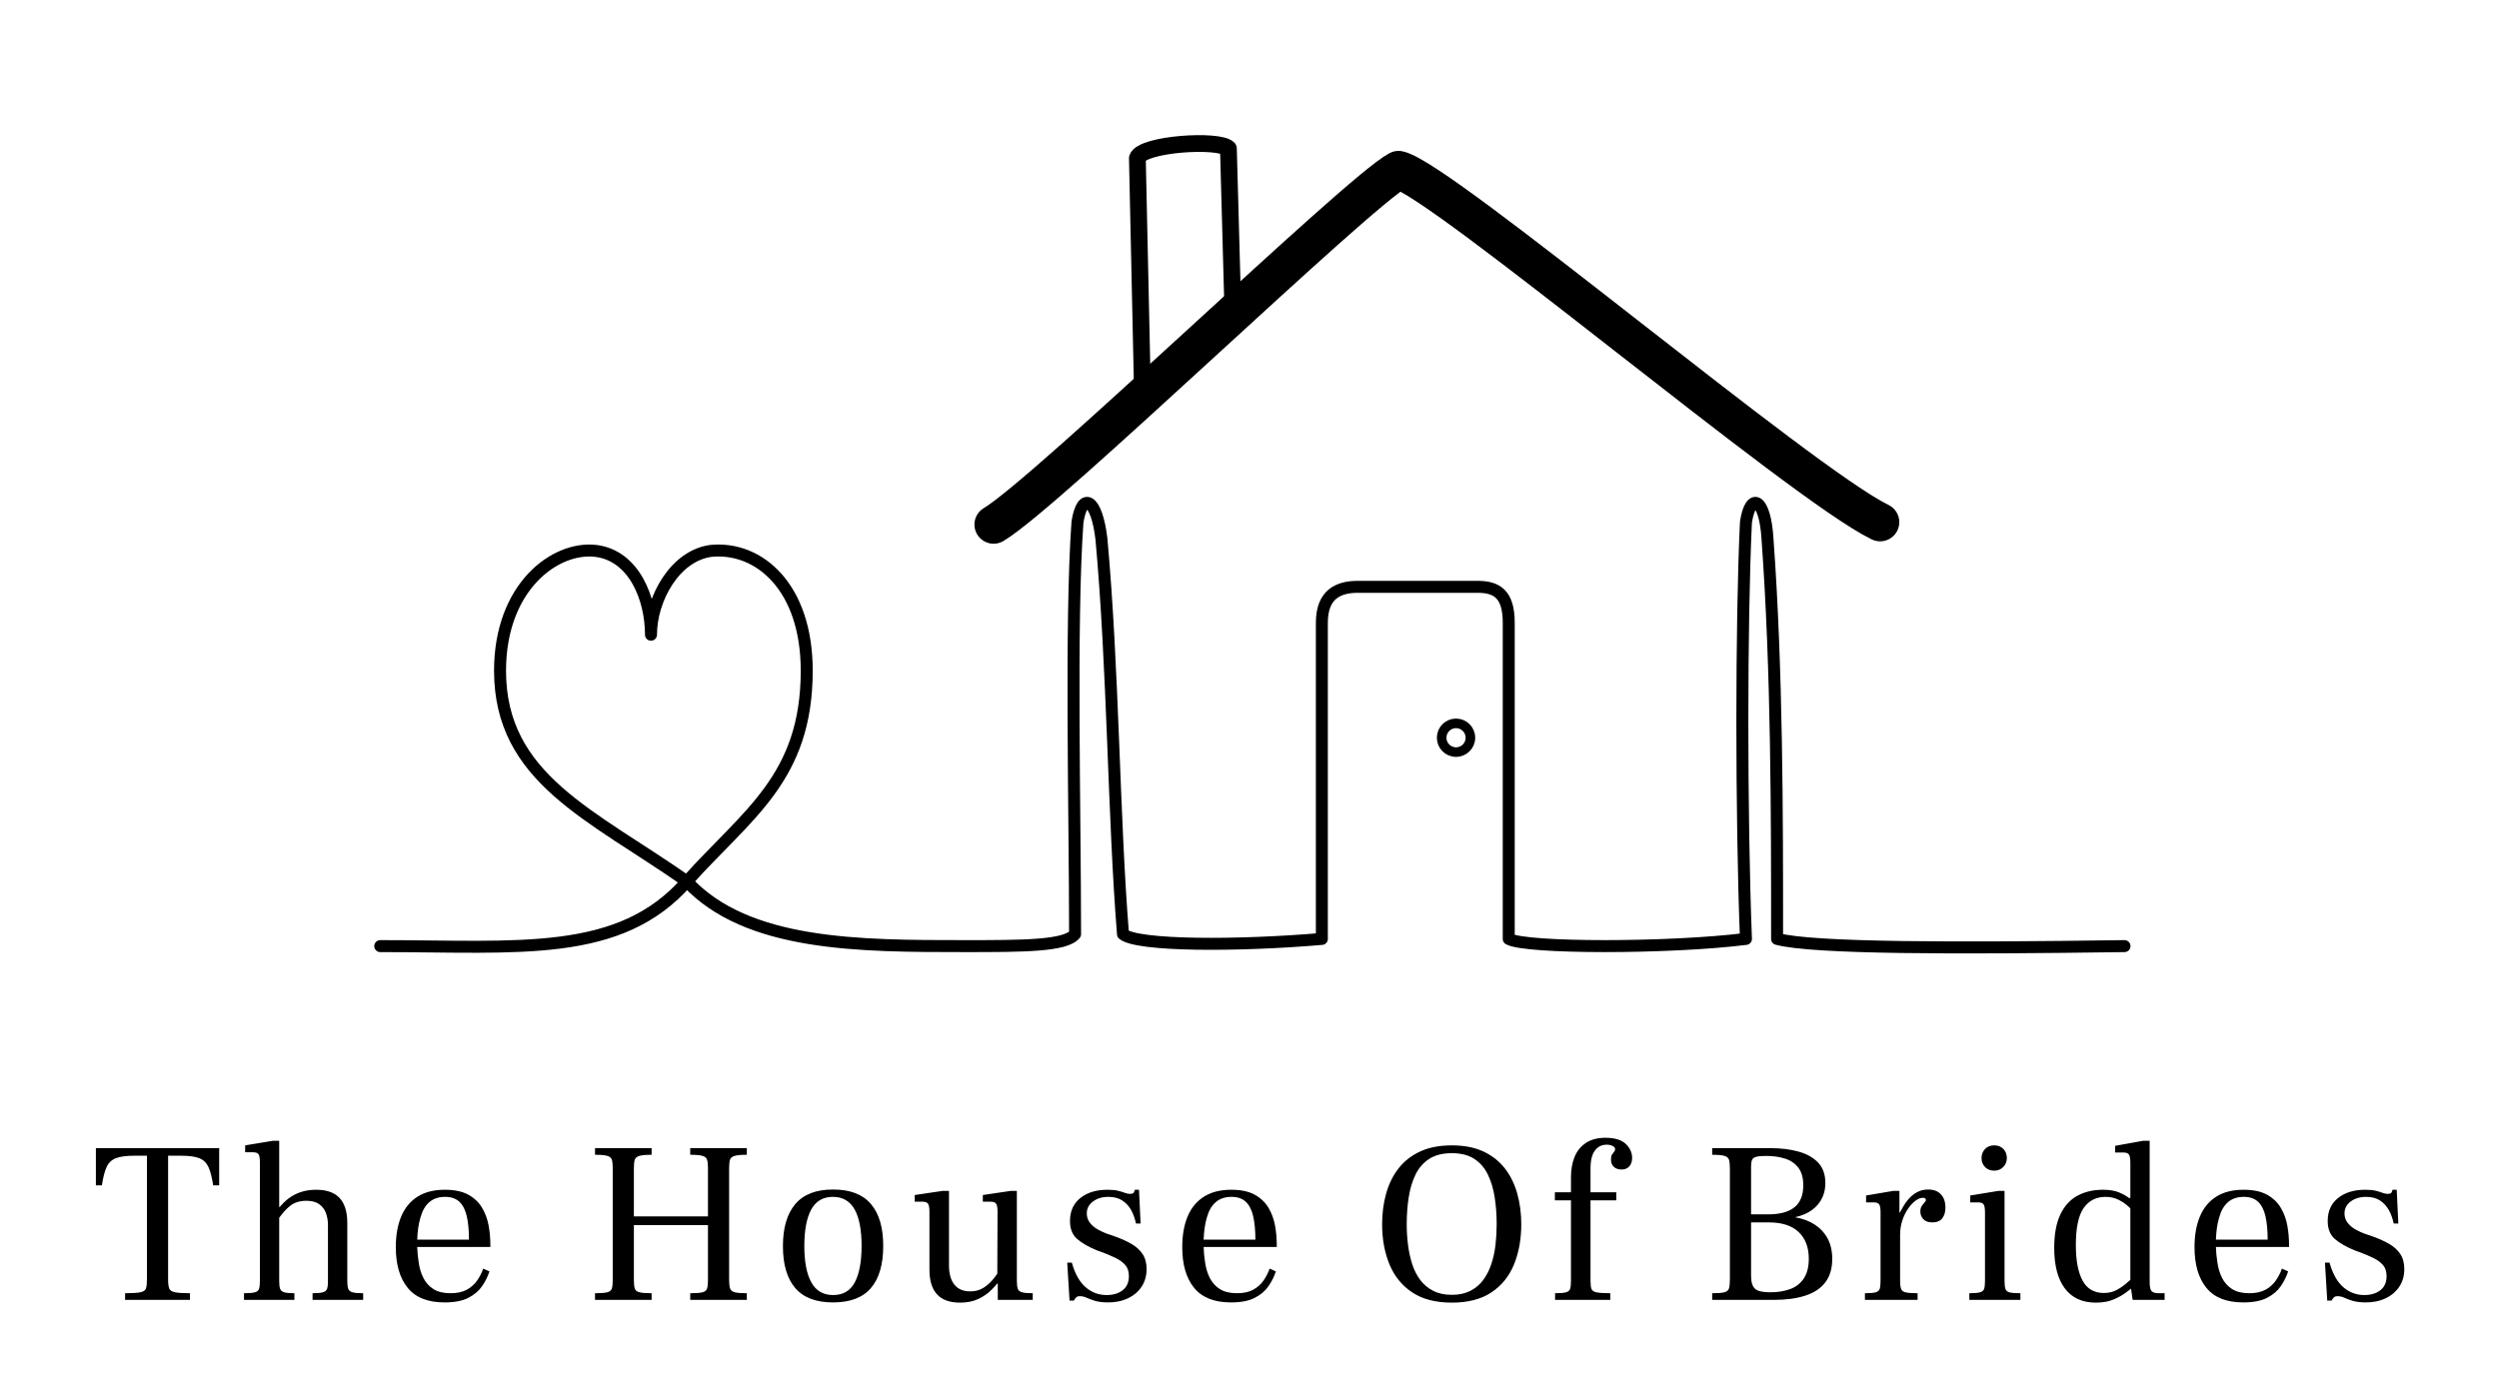
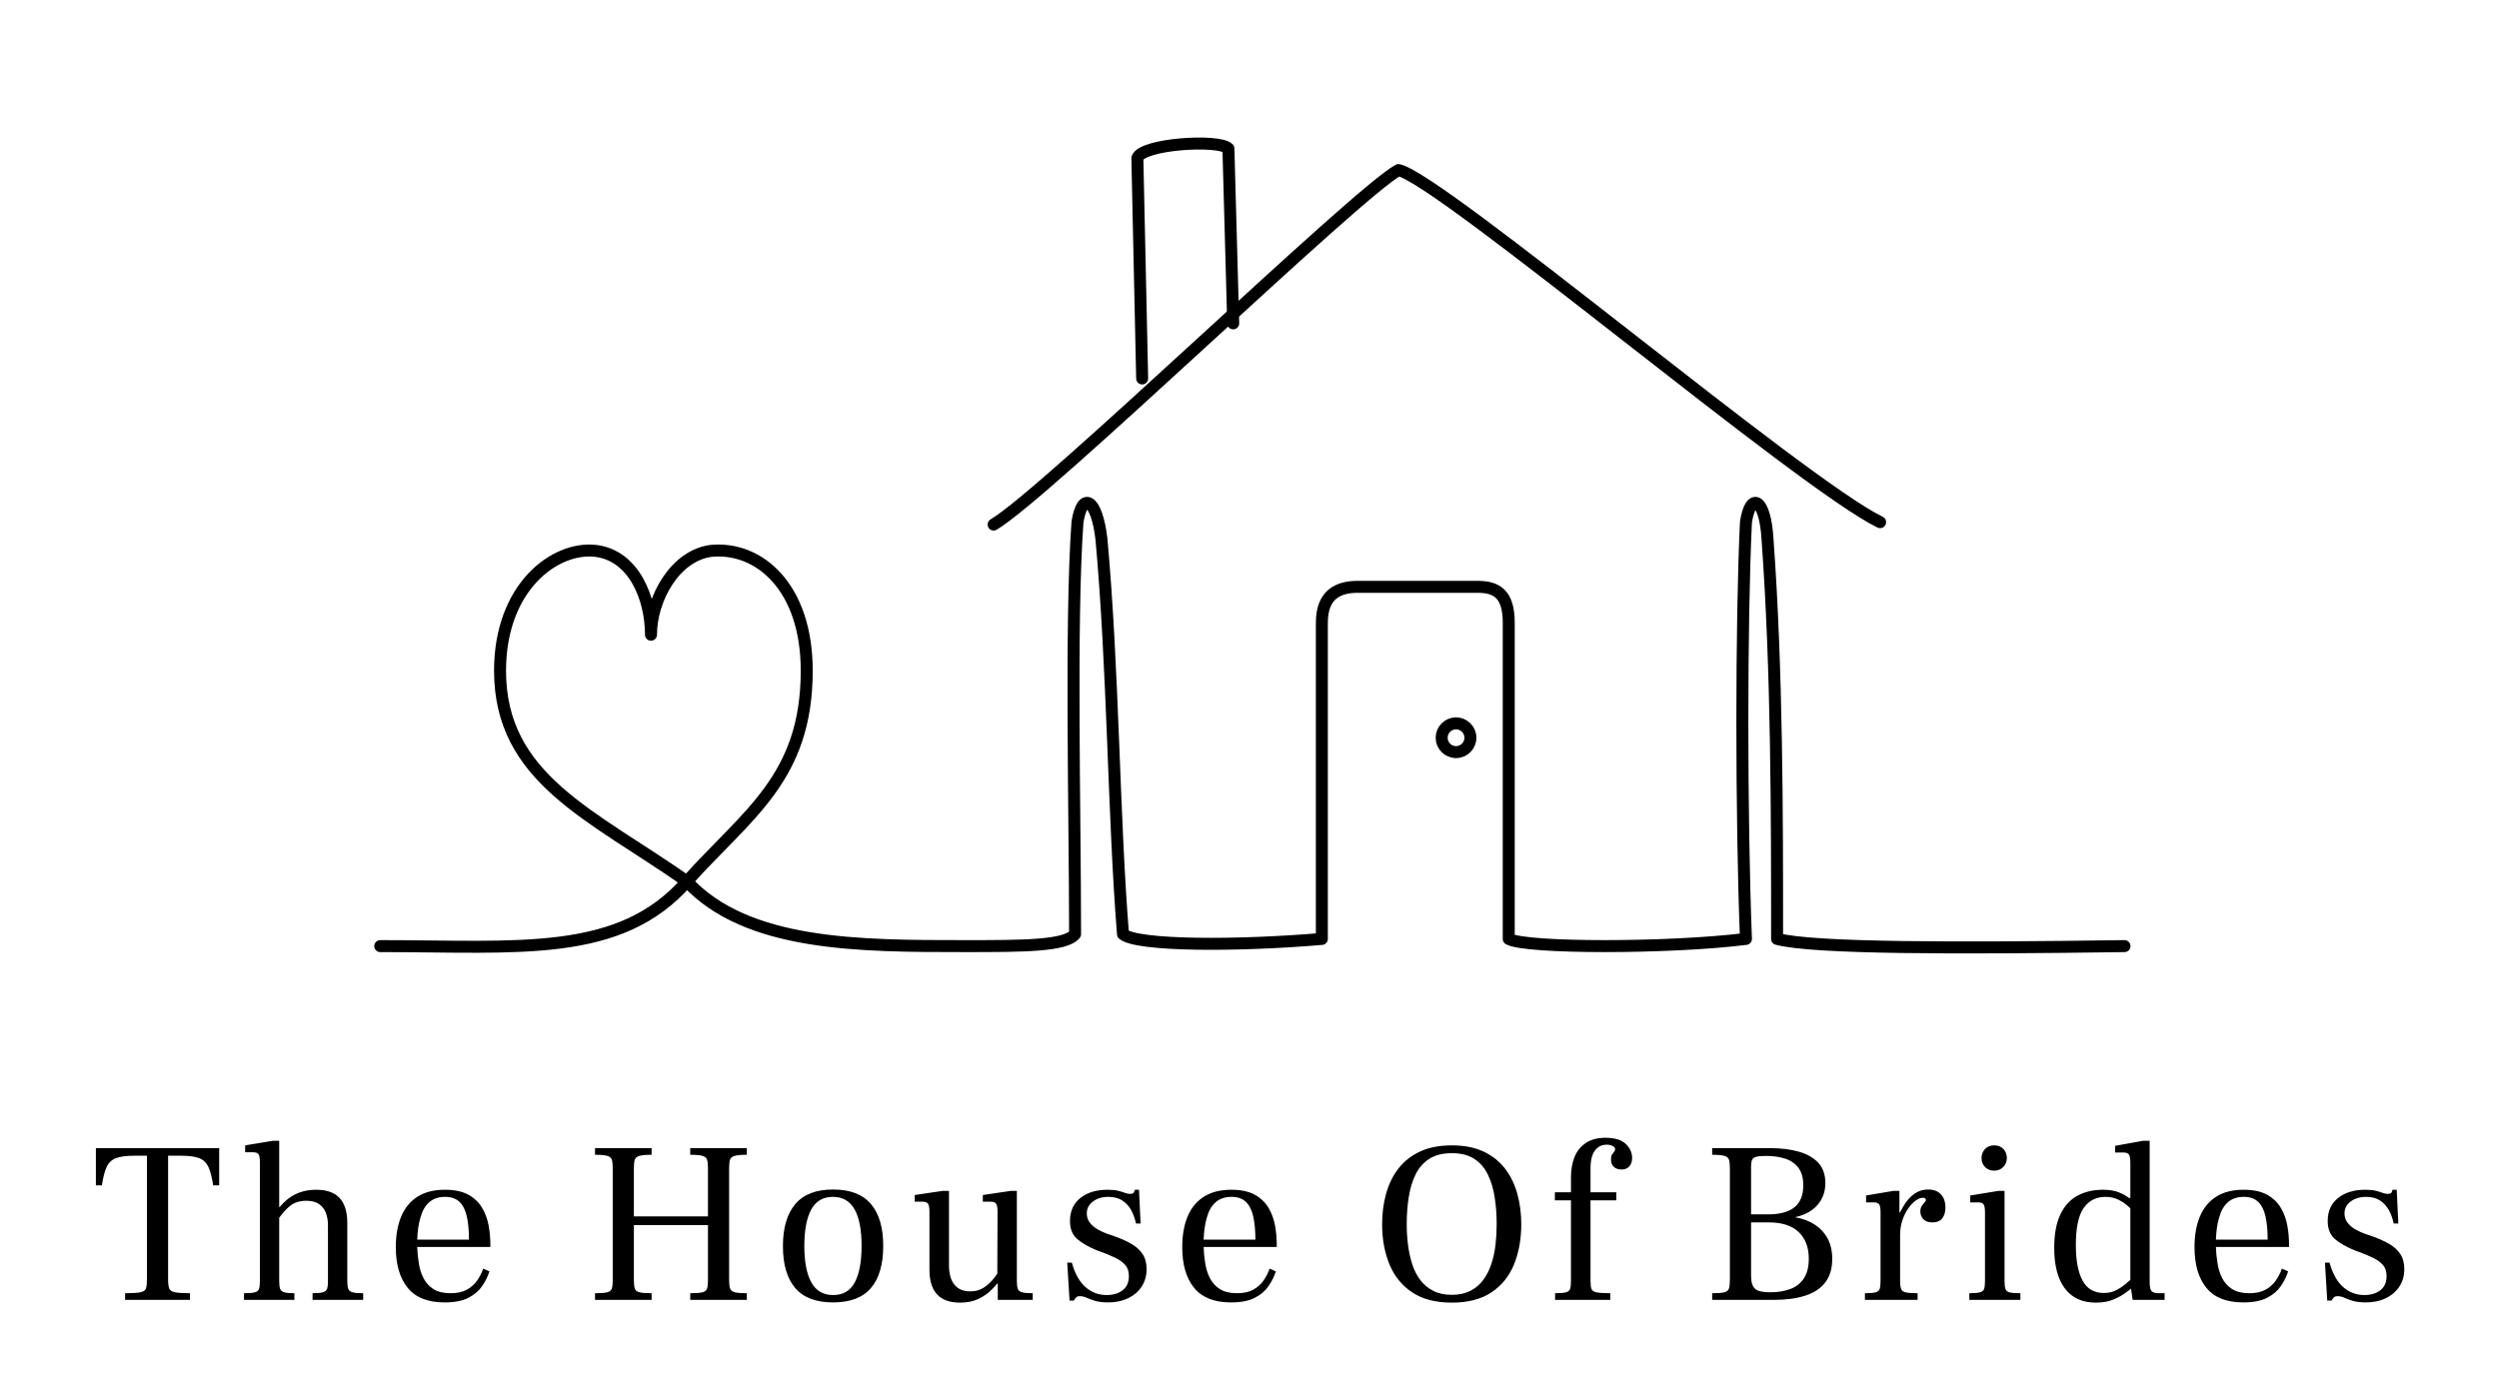
<svg xmlns="http://www.w3.org/2000/svg" viewBox="0 0 1043 584" role="img" aria-label="The House Of Brides">
  <g transform="translate(96.7 -260.0)">
    <g fill="none" stroke="currentColor" stroke-linecap="round" stroke-linejoin="round">
      <path id="line" stroke-width="5" d="M 62 655 C 120 655 162 660 190 628 C 150 600 112 585 112 540 C 112 505 135 488 152 490 C 168 492 175 510 175 525 C 175 510 185 492 200 490 C 220 488 240 505 240 540 C 240 585 215 600 190 628 C 215 655 262 655 306 655 C 330 655 348 655 352 650 C 352 600 350 520 353 478 C 355 465 361 468 363 485 C 368 540 368 600 372 650 C 378 655 420 655 455 652 L 455 520 C 455 508 462 505 470 505 L 520 505 C 528 505 533 508 533 520 L 533 652 C 540 656 600 656 632 652 C 630 600 630 520 632 478 C 634 465 640 468 641 485 C 645 540 645 600 645 652 C 660 656 720 656 790 655" />
-       <path id="roof" stroke-width="16" d="M 318 479 C 340 466 470 340 487 331 C 505 335 655 462 688 478" />
-       <path id="chimney" stroke-width="7" d="M 380 418 L 378 326 C 380 320 412 318 416 322 L 418 395" />
-       <circle id="knob" stroke-width="4" cx="511" cy="568" r="6" />
+       <path id="roof" stroke-width="5" d="M 318 479 C 340 466 470 340 487 331 C 505 335 655 462 688 478" />
+       <path id="chimney" stroke-width="5" d="M 380 418 L 378 326 C 380 320 412 318 416 322 L 418 395" />
+       <circle id="knob" stroke-width="5" cx="511" cy="568" r="6" />
    </g>
  </g>
  <path fill="currentColor" transform="translate(38.1 542.7)" d="M41.18 0L14.11 0L14.11-2.78Q18.53-2.78 20.45-3.17Q22.37-3.55 22.80-4.75Q23.23-5.95 23.23-8.54L23.23-60.19L18.05-60.19Q12.86-60.19 10.22-59.14Q7.58-58.08 6.38-55.44Q5.18-52.80 4.42-47.81L1.92-47.81L1.92-63.36L53.38-63.36L53.38-47.81L50.88-47.81Q50.11-52.80 48.91-55.44Q47.71-58.08 45.12-59.14Q42.53-60.19 37.34-60.19L32.06-60.19L32.06-8.54Q32.06-5.95 32.54-4.75Q33.02-3.55 34.99-3.17Q36.96-2.78 41.18-2.78L41.18 0M113.47 0L92.35 0L92.35-2.78Q95.33-2.78 96.67-3.17Q98.02-3.55 98.40-4.61Q98.78-5.66 98.78-7.78L98.78-31.10Q98.78-33.98 97.92-36.29Q97.06-38.59 95.09-39.98Q93.12-41.38 89.76-41.38Q85.54-41.38 82.75-39.07Q80.45-37.15 78.43-34.27L78.43-7.78Q78.43-5.66 78.82-4.61Q79.20-3.55 80.54-3.17Q81.89-2.78 84.77-2.78L84.77 0L63.74 0L63.74-2.78Q66.91-2.78 68.30-3.17Q69.70-3.55 70.03-4.66Q70.37-5.76 70.37-7.97L70.37-57.50Q70.37-60 69.79-60.82Q69.22-61.63 67.49-61.63L64.22-61.63L64.22-64.51L75.84-66.43L78.43-66.43L78.43-38.78L78.62-38.78Q80.35-40.80 82.18-42.24Q84.58-44.06 87.46-45.02Q90.34-45.98 93.89-45.98Q100.42-45.98 103.63-42.53Q106.85-39.07 106.85-32.16L106.85-7.97Q106.85-5.76 107.23-4.66Q107.62-3.55 109.01-3.17Q110.40-2.78 113.47-2.78L113.47 0M147.46 1.06Q136.99 1.06 132.05-5.04Q127.10-11.14 127.10-21.98Q127.10-29.47 129.36-34.85Q131.62-40.22 136.18-43.10Q140.74-45.98 147.55-45.98Q153.60-45.98 157.34-43.92Q161.09-41.86 163.10-38.45Q165.12-35.04 165.84-31.01Q166.56-26.98 166.56-22.94L166.56-22.08L136.03-22.08Q136.13-18.91 136.61-15.94Q137.09-12.19 138.58-9.22Q140.06-6.24 142.80-4.51Q145.54-2.78 149.95-2.78Q154.08-2.78 156.77-4.27Q159.46-5.76 161.09-8.16Q162.72-10.56 163.58-13.06L166.18-11.90Q165.12-8.64 163.06-5.66Q160.99-2.69 157.30-0.82Q153.60 1.06 147.46 1.06M136.03-25.15L157.63-25.15Q157.63-30.91 156.72-34.90Q155.81-38.88 153.65-40.94Q151.49-43.01 147.65-43.01Q143.62-43.01 141.07-40.80Q138.53-38.59 137.38-34.37Q136.22-30.53 136.03-25.15M233.86 0L210.24 0L210.24-2.78Q213.79-2.78 215.33-3.17Q216.86-3.55 217.25-4.70Q217.63-5.86 217.63-8.16L217.63-55.10Q217.63-57.41 217.25-58.56Q216.86-59.71 215.33-60.14Q213.79-60.58 210.24-60.58L210.24-63.36L233.86-63.36L233.86-60.58Q230.40-60.58 228.82-60.14Q227.23-59.71 226.85-58.56Q226.46-57.41 226.46-55.10L226.46-34.85L257.38-34.85L257.38-55.10Q257.38-57.41 256.99-58.56Q256.61-59.71 255.07-60.14Q253.54-60.58 249.98-60.58L249.98-63.36L273.60-63.36L273.60-60.58Q270.14-60.58 268.56-60.14Q266.98-59.71 266.59-58.56Q266.21-57.41 266.21-55.10L266.21-8.16Q266.21-5.86 266.64-4.70Q267.07-3.55 268.61-3.17Q270.14-2.78 273.60-2.78L273.60 0L249.98 0L249.98-2.78Q253.54-2.78 255.07-3.17Q256.61-3.55 256.99-4.70Q257.38-5.86 257.38-8.16L257.38-31.20L226.46-31.20L226.46-8.16Q226.46-5.86 226.85-4.70Q227.23-3.55 228.82-3.17Q230.40-2.78 233.86-2.78L233.86 0M309.60 1.06Q298.94 1.06 293.81-4.94Q288.67-10.94 288.67-22.46Q288.67-33.89 293.81-39.98Q298.94-46.08 309.60-46.08Q320.26-46.08 325.39-40.03Q330.53-33.98 330.53-22.56Q330.53-10.94 325.39-4.94Q320.26 1.06 309.60 1.06M309.60-2.02Q315.84-2.02 318.67-7.34Q321.50-12.67 321.50-22.56Q321.50-32.54 318.58-37.78Q315.65-43.01 309.50-43.01Q303.36-43.01 300.48-37.73Q297.60-32.45 297.60-22.46Q297.60-12.58 300.53-7.30Q303.46-2.02 309.60-2.02M362.59 1.15Q356.16 1.15 352.99-2.30Q349.82-5.76 349.82-12.58L349.82-36.77Q349.82-39.26 349.25-40.13Q348.67-40.99 346.94-40.99L343.68-40.99L343.68-43.78L355.30-45.50L357.98-45.50L357.98-14.11Q357.98-11.23 358.85-8.83Q359.71-6.43 361.68-4.99Q363.65-3.55 366.82-3.55Q369.89-3.55 372.19-4.94Q374.50-6.34 376.32-8.54Q377.28-9.70 378.14-10.94L378.24-36.77Q378.24-39.26 377.66-40.13Q377.09-40.99 375.36-40.99L372.10-40.99L372.10-43.78L383.71-45.50L386.30-45.50L386.30-7.97Q386.30-5.76 386.69-4.66Q387.07-3.55 388.46-3.17Q389.86-2.78 392.93-2.78L392.93 0L378.34 0L378.34-6.72L378.14-6.72L378.14-6.91Q377.09-5.57 375.74-4.22Q373.34-1.82 370.13-0.34Q366.91 1.15 362.59 1.15M423.84 1.06Q420.67 0.96 418.70 0.34Q416.74-0.29 415.39-0.91Q414.05-1.54 412.61-1.54Q411.55-1.54 411.07-1.06Q410.59-0.58 410.11 0.29L408.29 0.29L407.33-15.55L409.25-15.55Q411.17-8.64 414.96-5.33Q418.75-2.02 423.74-2.02Q427.87-2.02 430.46-4.03Q433.06-6.05 433.06-9.89Q433.06-12.86 431.52-14.59Q429.98-16.32 427.49-17.52Q424.99-18.72 422.21-19.78L419.81-20.64Q414.43-22.85 411.46-25.44Q408.48-28.03 408.48-32.93Q408.48-39.07 412.80-42.53Q417.12-45.98 424.13-45.98Q426.91-45.98 428.59-45.55Q430.27-45.12 431.38-44.69Q432.48-44.26 433.54-44.26Q434.88-44.26 435.17-44.93Q435.46-45.60 435.55-45.98L437.28-45.98L437.95-31.87L436.03-31.87Q435.36-35.04 433.97-37.54Q432.58-40.03 430.27-41.52Q427.97-43.01 424.51-43.01Q420.67-43.01 418.08-41.09Q415.49-39.17 415.49-36.10Q415.49-33.89 416.78-32.21Q418.08-30.53 420.05-29.42Q422.02-28.32 423.84-27.65L426.43-26.78Q430.85-25.25 433.97-23.47Q437.09-21.70 438.77-19.15Q440.45-16.61 440.45-12.86Q440.45-8.64 438.34-5.47Q436.22-2.30 432.48-0.58Q428.74 1.15 423.84 1.06M475.68 1.06Q465.22 1.06 460.27-5.04Q455.33-11.14 455.33-21.98Q455.33-29.47 457.58-34.85Q459.84-40.22 464.40-43.10Q468.96-45.98 475.78-45.98Q481.82-45.98 485.57-43.92Q489.31-41.86 491.33-38.45Q493.34-35.04 494.06-31.01Q494.78-26.98 494.78-22.94L494.78-22.08L464.26-22.08Q464.35-18.91 464.83-15.94Q465.31-12.19 466.80-9.22Q468.29-6.24 471.02-4.51Q473.76-2.78 478.18-2.78Q482.30-2.78 484.99-4.27Q487.68-5.76 489.31-8.16Q490.94-10.56 491.81-13.06L494.40-11.90Q493.34-8.64 491.28-5.66Q489.22-2.69 485.52-0.82Q481.82 1.06 475.68 1.06M464.26-25.15L485.86-25.15Q485.86-30.91 484.94-34.90Q484.03-38.88 481.87-40.94Q479.71-43.01 475.87-43.01Q471.84-43.01 469.30-40.80Q466.75-38.59 465.60-34.37Q464.45-30.53 464.26-25.15M567.84 1.15Q557.76 1.15 551.33-3.12Q544.90-7.39 541.82-14.83Q538.75-22.27 538.75-31.58Q538.75-38.40 540.43-44.40Q542.11-50.40 545.62-54.91Q549.12-59.42 554.64-61.97Q560.16-64.51 567.84-64.51Q575.52-64.51 580.99-61.97Q586.46-59.42 589.97-54.91Q593.47-50.40 595.15-44.40Q596.83-38.40 596.83-31.58Q596.83-22.27 593.81-14.83Q590.78-7.39 584.35-3.12Q577.92 1.15 567.84 1.15M567.84-2.11Q572.35-2.11 575.62-3.79Q578.88-5.47 580.99-8.35Q583.10-11.23 584.35-15.02Q585.60-18.82 586.08-23.04Q586.56-27.26 586.56-31.58Q586.56-37.44 585.74-42.77Q584.93-48.10 582.91-52.27Q580.90-56.45 577.25-58.85Q573.60-61.25 567.84-61.25Q562.08-61.25 558.38-58.85Q554.69-56.45 552.67-52.27Q550.66-48.10 549.84-42.77Q549.02-37.44 549.02-31.58Q549.02-27.26 549.55-23.04Q550.08-18.82 551.28-15.02Q552.48-11.23 554.64-8.35Q556.80-5.47 560.06-3.79Q563.33-2.11 567.84-2.11M633.98 0L610.94 0L610.94-2.78Q614.11-2.78 615.50-3.17Q616.90-3.55 617.23-4.66Q617.57-5.76 617.57-7.97L617.57-41.57L610.85-41.57L610.85-44.93L617.57-44.93L617.57-51.07Q617.57-56.06 619.10-59.76Q620.64-63.46 623.86-65.57Q627.07-67.68 631.97-67.68Q637.73-67.68 640.42-65.14Q643.10-62.59 643.10-59.23Q643.10-57.12 641.95-55.78Q640.80-54.43 638.69-54.43Q636.67-54.43 635.47-55.54Q634.27-56.64 634.27-58.66Q634.27-60 634.70-60.67Q635.14-61.34 635.57-61.82Q636-62.30 636-62.98Q636-63.74 634.94-64.27Q633.89-64.80 632.45-64.80Q630.43-64.80 628.90-63.70Q627.36-62.59 626.54-60.43Q625.73-58.27 625.73-54.91L625.73-44.93L636.48-44.93L636.48-41.57L625.73-41.57L625.73-7.87Q625.73-5.57 626.16-4.51Q626.59-3.46 628.37-3.12Q630.14-2.78 633.98-2.78L633.98 0M702.14 0L676.51 0L676.51-2.78Q680.06-2.78 681.60-3.17Q683.14-3.55 683.52-4.80Q683.90-6.05 683.90-8.54L683.90-54.82Q683.90-57.31 683.52-58.51Q683.14-59.71 681.60-60.14Q680.06-60.58 676.51-60.58L676.51-63.36L700.61-63.36Q707.52-63.36 712.70-61.87Q717.89-60.38 720.82-57.22Q723.74-54.05 723.74-48.77Q723.74-43.39 720.48-39.65Q717.22-35.90 711.26-34.56L711.26-34.46Q715.78-33.70 719.23-31.49Q722.69-29.28 724.66-25.68Q726.62-22.08 726.62-17.09Q726.62-11.14 723.74-7.34Q720.86-3.55 715.39-1.78Q709.92 0 702.14 0M700.70-3.17Q705.41-3.17 709.06-4.51Q712.70-5.86 714.77-8.98Q716.83-12.10 716.83-17.18Q716.83-24.29 712.61-28.32Q708.38-32.35 700.13-32.35L692.74-32.35L692.74-10.18Q692.74-6.14 694.37-4.66Q696-3.17 700.70-3.17M692.74-55.68L692.74-35.71L699.84-35.71Q707.23-35.71 710.88-38.69Q714.53-41.66 714.53-47.81Q714.53-52.51 712.46-55.20Q710.40-57.89 706.90-58.99Q703.39-60.10 698.98-60.10Q696.10-60.10 694.80-59.71Q693.50-59.33 693.12-58.37Q692.74-57.41 692.74-55.68M762.24 0L740.26 0L740.26-2.78Q743.42-2.78 744.77-3.17Q746.11-3.55 746.45-4.66Q746.78-5.76 746.78-7.97L746.78-36.58Q746.78-39.07 746.21-39.89Q745.63-40.70 744-40.70L740.74-40.70L740.74-43.58L752.06-45.50L754.66-45.50L754.66-36.48L754.85-36.48Q755.42-37.54 756.19-38.88Q757.15-40.61 758.59-42.24Q760.03-43.87 762.05-44.98Q764.06-46.08 766.66-46.08Q770.11-46.08 771.98-44.06Q773.86-42.05 773.86-38.50Q773.86-35.81 772.56-34.08Q771.26-32.35 768.38-32.35Q765.89-32.35 764.64-33.70Q763.39-35.04 763.39-36.86Q763.39-38.30 763.97-39.17Q764.54-40.03 765.12-40.61Q765.70-41.18 765.70-41.76Q765.70-42.14 765.41-42.38Q765.12-42.62 764.45-42.62Q763.01-42.62 761.38-41.42Q759.74-40.22 758.26-38.06Q756.77-35.90 755.86-33.12Q754.94-30.34 754.94-27.17L754.94-7.97Q754.94-5.66 755.38-4.56Q755.81-3.46 757.34-3.12Q758.88-2.78 762.24-2.78L762.24 0M805.15 0L783.84 0L783.84-2.78Q786.91-2.78 788.30-3.17Q789.70-3.55 790.03-4.66Q790.37-5.76 790.37-7.97L790.37-36.58Q790.37-39.07 789.79-39.89Q789.22-40.70 787.58-40.70L784.22-40.70L784.22-43.58L795.94-45.50L798.53-45.50L798.53-7.97Q798.53-5.66 798.91-4.56Q799.30-3.46 800.69-3.12Q802.08-2.78 805.15-2.78L805.15 0M794.21-53.95Q791.81-53.95 790.37-55.49Q788.93-57.02 788.93-59.14Q788.93-61.44 790.37-62.98Q791.81-64.51 794.21-64.51Q795.84-64.51 797.04-63.79Q798.24-63.07 798.86-61.87Q799.49-60.67 799.49-59.14Q799.49-57.02 798-55.49Q796.51-53.95 794.21-53.95M836.64 1.15Q828.19 1.15 823.73-4.75Q819.26-10.66 819.26-21.70Q819.26-30.24 821.81-35.62Q824.35-40.99 828.96-43.49Q833.57-45.98 839.62-45.98Q843.65-45.98 846.29-44.88Q848.93-43.78 850.75-42.34Q850.75-42.24 850.75-42.24L850.75-42.62L851.04-42.62L851.04-57.22Q851.04-59.81 850.46-60.67Q849.89-61.54 848.06-61.54L844.70-61.54L844.70-64.32L856.42-66.43L859.10-66.43L859.10-7.30Q859.10-4.51 859.92-3.65Q860.74-2.78 862.85-2.78L865.34-2.78L865.34 0L852 0L851.33-4.70Q850.56-4.13 849.60-3.36Q847.39-1.63 844.22-0.24Q841.06 1.15 836.64 1.15M851.04-8.35L851.04-38.21Q850.85-38.40 850.56-38.69Q848.64-40.51 846.19-41.76Q843.74-43.01 840.67-43.01Q834.82-43.01 831.55-38.35Q828.29-33.70 828.29-22.85Q828.29-13.34 831.07-8.11Q833.86-2.88 840-2.88Q843.07-2.88 845.42-4.18Q847.78-5.47 849.70-7.20Q850.37-7.78 851.04-8.35M898.18 1.06Q887.71 1.06 882.77-5.04Q877.82-11.14 877.82-21.98Q877.82-29.47 880.08-34.85Q882.34-40.22 886.90-43.10Q891.46-45.98 898.27-45.98Q904.32-45.98 908.06-43.92Q911.81-41.86 913.82-38.45Q915.84-35.04 916.56-31.01Q917.28-26.98 917.28-22.94L917.28-22.08L886.75-22.08Q886.85-18.91 887.33-15.94Q887.81-12.19 889.30-9.22Q890.78-6.24 893.52-4.51Q896.26-2.78 900.67-2.78Q904.80-2.78 907.49-4.27Q910.18-5.76 911.81-8.16Q913.44-10.56 914.30-13.06L916.90-11.90Q915.84-8.64 913.78-5.66Q911.71-2.69 908.02-0.82Q904.32 1.06 898.18 1.06M886.75-25.15L908.35-25.15Q908.35-30.91 907.44-34.90Q906.53-38.88 904.37-40.94Q902.21-43.01 898.37-43.01Q894.34-43.01 891.79-40.80Q889.25-38.59 888.10-34.37Q886.94-30.53 886.75-25.15M948.77 1.06Q945.60 0.96 943.63 0.34Q941.66-0.29 940.32-0.91Q938.98-1.54 937.54-1.54Q936.48-1.54 936-1.06Q935.52-0.58 935.04 0.29L933.22 0.29L932.26-15.55L934.18-15.55Q936.10-8.64 939.89-5.33Q943.68-2.02 948.67-2.02Q952.80-2.02 955.39-4.03Q957.98-6.05 957.98-9.89Q957.98-12.86 956.45-14.59Q954.91-16.32 952.42-17.52Q949.92-18.72 947.14-19.78L944.74-20.64Q939.36-22.85 936.38-25.44Q933.41-28.03 933.41-32.93Q933.41-39.07 937.73-42.53Q942.05-45.98 949.06-45.98Q951.84-45.98 953.52-45.55Q955.20-45.12 956.30-44.69Q957.41-44.26 958.46-44.26Q959.81-44.26 960.10-44.93Q960.38-45.60 960.48-45.98L962.21-45.98L962.88-31.87L960.96-31.87Q960.29-35.04 958.90-37.54Q957.50-40.03 955.20-41.52Q952.90-43.01 949.44-43.01Q945.60-43.01 943.01-41.09Q940.42-39.17 940.42-36.10Q940.42-33.89 941.71-32.21Q943.01-30.53 944.98-29.42Q946.94-28.32 948.77-27.65L951.36-26.78Q955.78-25.25 958.90-23.47Q962.02-21.70 963.70-19.15Q965.38-16.61 965.38-12.86Q965.38-8.64 963.26-5.47Q961.15-2.30 957.41-0.58Q953.66 1.15 948.77 1.06" />
</svg>
